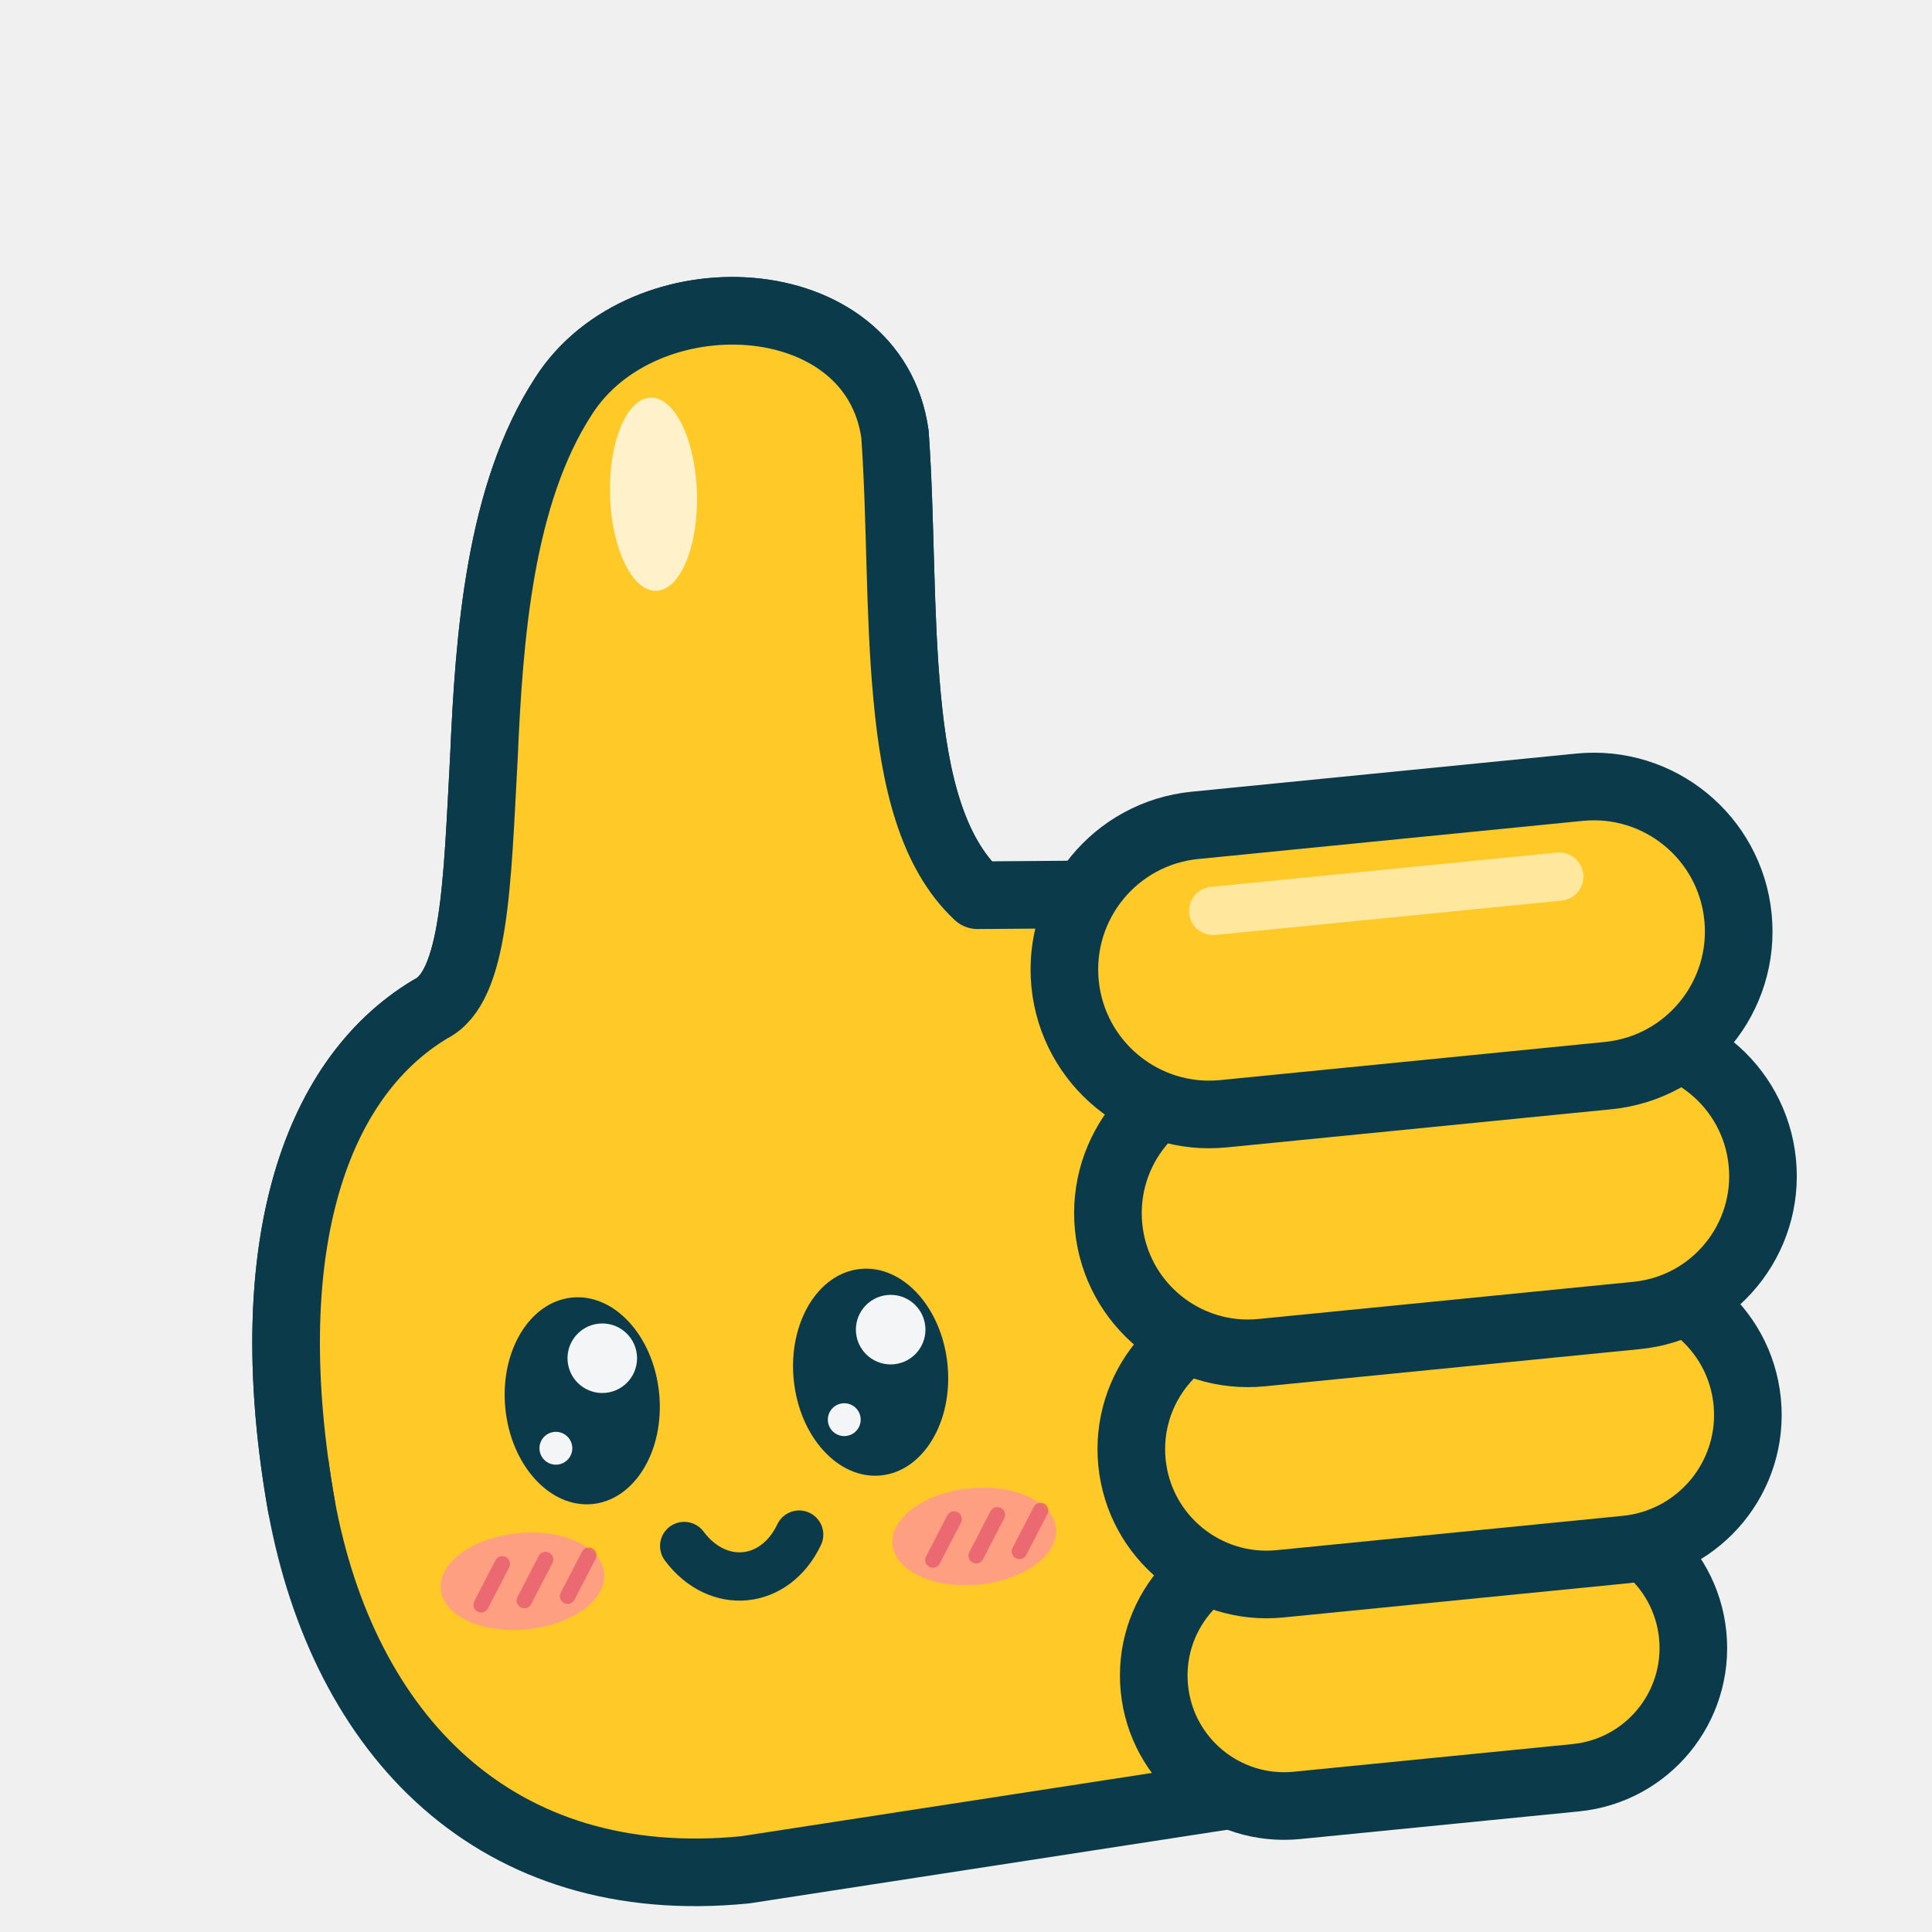
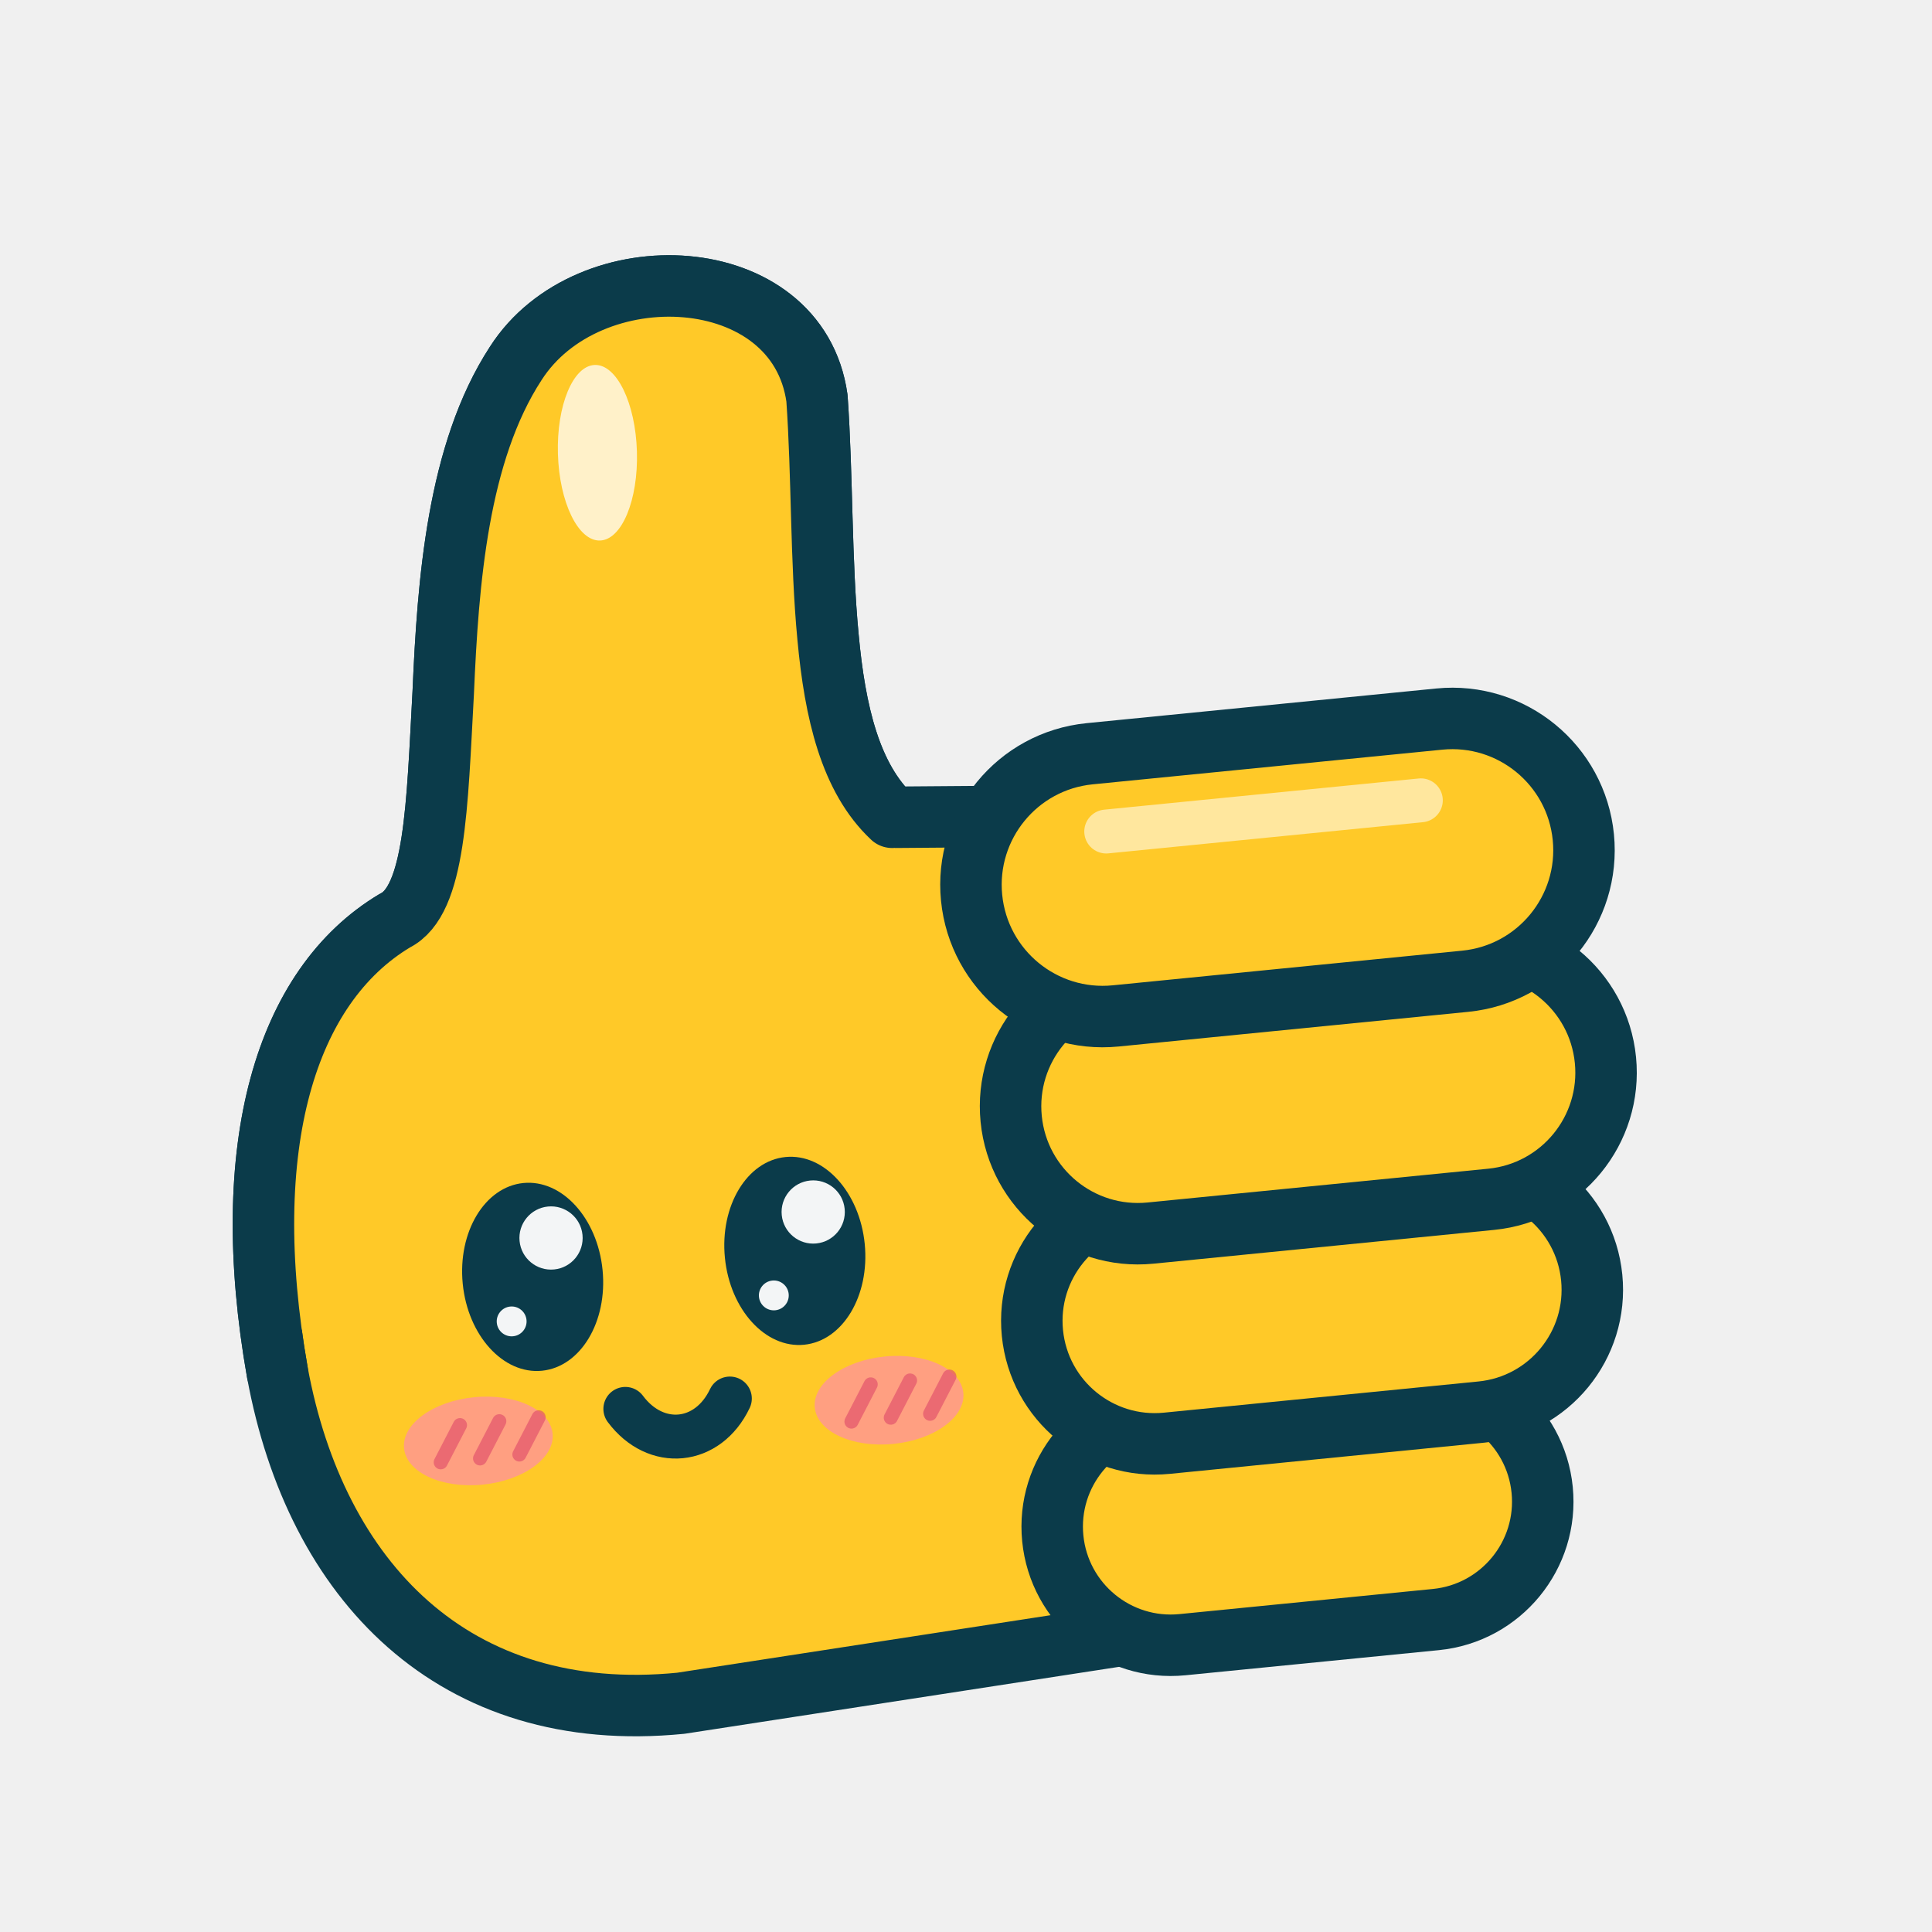
- <svg xmlns="http://www.w3.org/2000/svg" width="512" height="512" viewBox="0 0 200 200">
-   <g transform="matrix(0.99512 -0.09868 0.09868 0.99512 -11.261 11.397)">
+ <svg xmlns="http://www.w3.org/2000/svg" width="563" height="563" viewBox="0 0 220 220">
+   <g transform="matrix(0.99512 -0.09868 0.09868 0.99512 -10.880 11.787)">
    <path d="M28.00 148.00 C26.01 121.85 33.28 104.29 46.38 98.11 C51.21 96.31 52.46 85.56 54.43 72.82 C56.22 60.29 58.75 45.80 66.34 36.33 C75.80 24.33 99.46 27.79 100.09 43.65 C99.84 52.50 98.69 62.16 98.66 70.82 C98.60 79.46 99.61 87.07 103.90 91.98 L126 94 L144 96 L144 186 L70 190 C44 190 30 172 28 148 Z" fill="#FFC928" stroke="#0B3B4A" stroke-width="7" stroke-linejoin="round" stroke-linecap="round" />
    <rect x="114" y="162" width="56" height="27" rx="13.5" fill="#FFC928" stroke="#0B3B4A" stroke-width="7" stroke-linejoin="round" stroke-linecap="round" />
    <rect x="114" y="138" width="64" height="28" rx="14" fill="#FFC928" stroke="#0B3B4A" stroke-width="7" stroke-linejoin="round" stroke-linecap="round" />
    <rect x="114" y="113" width="68" height="29" rx="14.5" fill="#FFC928" stroke="#0B3B4A" stroke-width="7" stroke-linejoin="round" stroke-linecap="round" />
    <rect x="112" y="87" width="70" height="30" rx="15" fill="#FFC928" stroke="#0B3B4A" stroke-width="7" stroke-linejoin="round" stroke-linecap="round" />
    <path d="M128 96 H164" stroke="#FFFFFF" stroke-width="5" stroke-linecap="round" opacity="0.55" />
    <path d="M28.00 148.00 C26.01 121.85 33.28 104.29 46.38 98.11 C51.21 96.31 52.46 85.56 54.43 72.82 C56.22 60.29 58.75 45.80 66.34 36.33 C75.80 24.33 99.46 27.79 100.09 43.65 C99.84 52.50 98.69 62.16 98.66 70.82 C98.60 79.46 99.61 87.07 103.90 91.98 L103.90 106 L52 114 Z" fill="#FFC928" />
    <path d="M28.00 148.00 C26.01 121.85 33.28 104.29 46.38 98.11 C51.21 96.31 52.46 85.56 54.43 72.82 C56.22 60.29 58.75 45.80 66.34 36.33 C75.80 24.33 99.46 27.79 100.09 43.65 C99.84 52.50 98.69 62.16 98.66 70.82 C98.60 79.46 99.61 87.07 103.90 91.98" fill="none" stroke="#0B3B4A" stroke-width="7" stroke-linejoin="round" stroke-linecap="round" />
    <ellipse transform="rotate(4.0 74.60 47.36)" cx="74.60" cy="47.36" rx="4.5" ry="10" fill="#FFFFFF" opacity="0.750" />
    <path d="M92 66 C100 63 108 64 114 68" stroke="#FFFFFF" stroke-width="5" stroke-linecap="round" fill="none" opacity="0.000" />
    <g transform="translate(0.00 0)">
-       <ellipse cx="58" cy="140.02" rx="8.00" ry="10.74" fill="#0B3B4A" opacity="1.000" />
-       <circle cx="60.50" cy="135.84" r="3.60" fill="#fff" opacity="0.947" />
-       <path transform="translate(60.50 135.84) scale(0.600)" d="M0 -6.2 L2 -2 6.2 0 2 2 0 6.2 -2 2 -6.2 0 -2 -2 Z" fill="#fff" opacity="0.000" />
-       <circle cx="54.80" cy="144.64" r="1.70" fill="#fff" opacity="0.947" />
-       <ellipse cx="88" cy="140.02" rx="8.00" ry="10.74" fill="#0B3B4A" opacity="1.000" />
-       <circle cx="90.50" cy="135.84" r="3.60" fill="#fff" opacity="0.947" />
-       <path transform="translate(90.50 135.84) scale(0.600)" d="M0 -6.2 L2 -2 6.2 0 2 2 0 6.2 -2 2 -6.2 0 -2 -2 Z" fill="#fff" opacity="0.000" />
-       <circle cx="84.80" cy="144.64" r="1.70" fill="#fff" opacity="0.947" />
+       <ellipse cx="58.00" cy="140.02" rx="8.00" ry="10.74" fill="#0B3B4A" opacity="1.000" />
+       <circle cx="60.52" cy="135.82" r="3.60" fill="#fff" opacity="0.947" />
+       <path transform="translate(60.52 135.82) scale(0.600)" d="M0 -6.2 L2 -2 6.2 0 2 2 0 6.2 -2 2 -6.2 0 -2 -2 Z" fill="#fff" opacity="0.000" />
+       <circle cx="55.12" cy="144.83" r="1.70" fill="#fff" opacity="0.947" />
+       <ellipse cx="88.00" cy="140.02" rx="8.00" ry="10.74" fill="#0B3B4A" opacity="1.000" />
+       <circle cx="90.52" cy="135.82" r="3.60" fill="#fff" opacity="0.947" />
+       <path transform="translate(90.52 135.82) scale(0.600)" d="M0 -6.2 L2 -2 6.2 0 2 2 0 6.2 -2 2 -6.2 0 -2 -2 Z" fill="#fff" opacity="0.000" />
+       <circle cx="85.12" cy="144.83" r="1.70" fill="#fff" opacity="0.947" />
      <ellipse cx="50.00" cy="158.00" rx="8.5" ry="5" fill="#FF8FA3" opacity="0.72" />
      <path d="M45.50 160.00 l2.6 -4 M50.00 160.00 l2.6 -4 M54.50 160.00 l2.6 -4" stroke="#E2546C" stroke-width="1.6" stroke-linecap="round" opacity="0.7" />
      <ellipse cx="97.00" cy="158.00" rx="8.5" ry="5" fill="#FF8FA3" opacity="0.72" />
      <path d="M92.50 160.00 l2.6 -4 M97.00 160.00 l2.6 -4 M101.50 160.00 l2.6 -4" stroke="#E2546C" stroke-width="1.6" stroke-linecap="round" opacity="0.7" />
      <path d="M67.02 156.02 C70.02 161.00 75.98 161.00 78.98 156.02 C75.98 161.00 70.02 161.00 67.02 156.02 Z" fill="#0B3B4A" stroke="#0B3B4A" stroke-width="5.00" stroke-linejoin="round" stroke-linecap="round" />
    </g>
  </g>
</svg>
